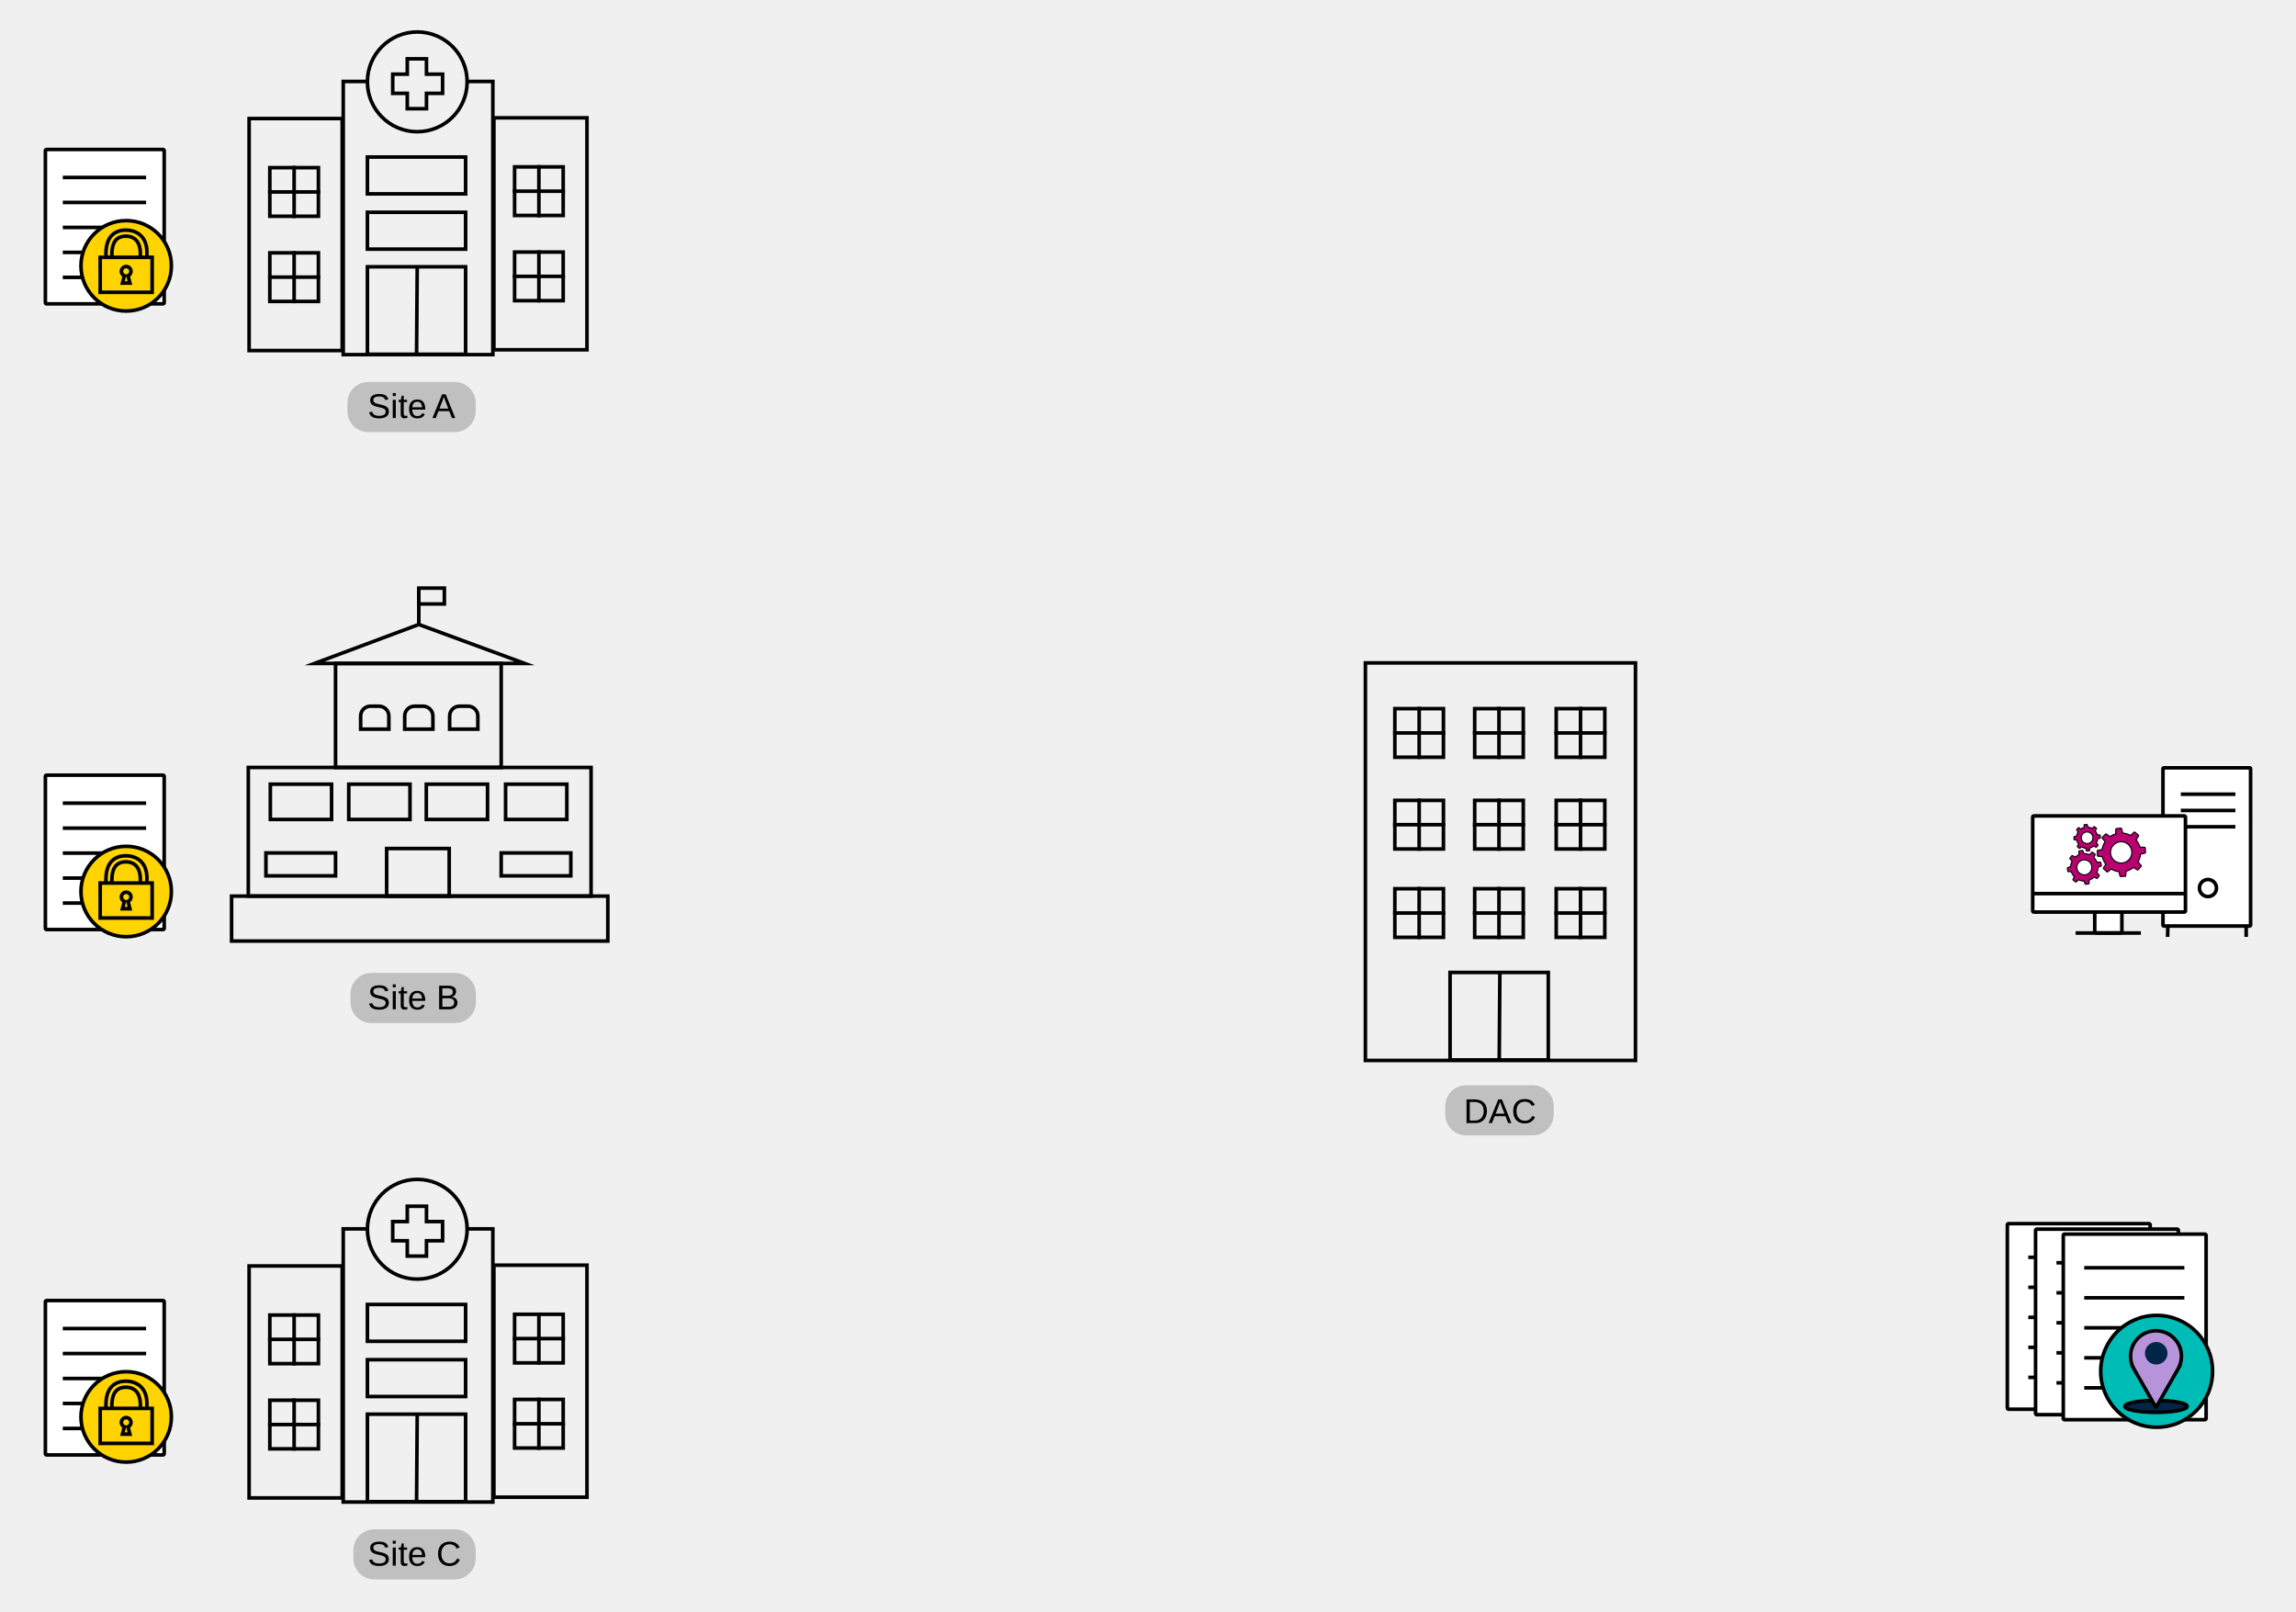
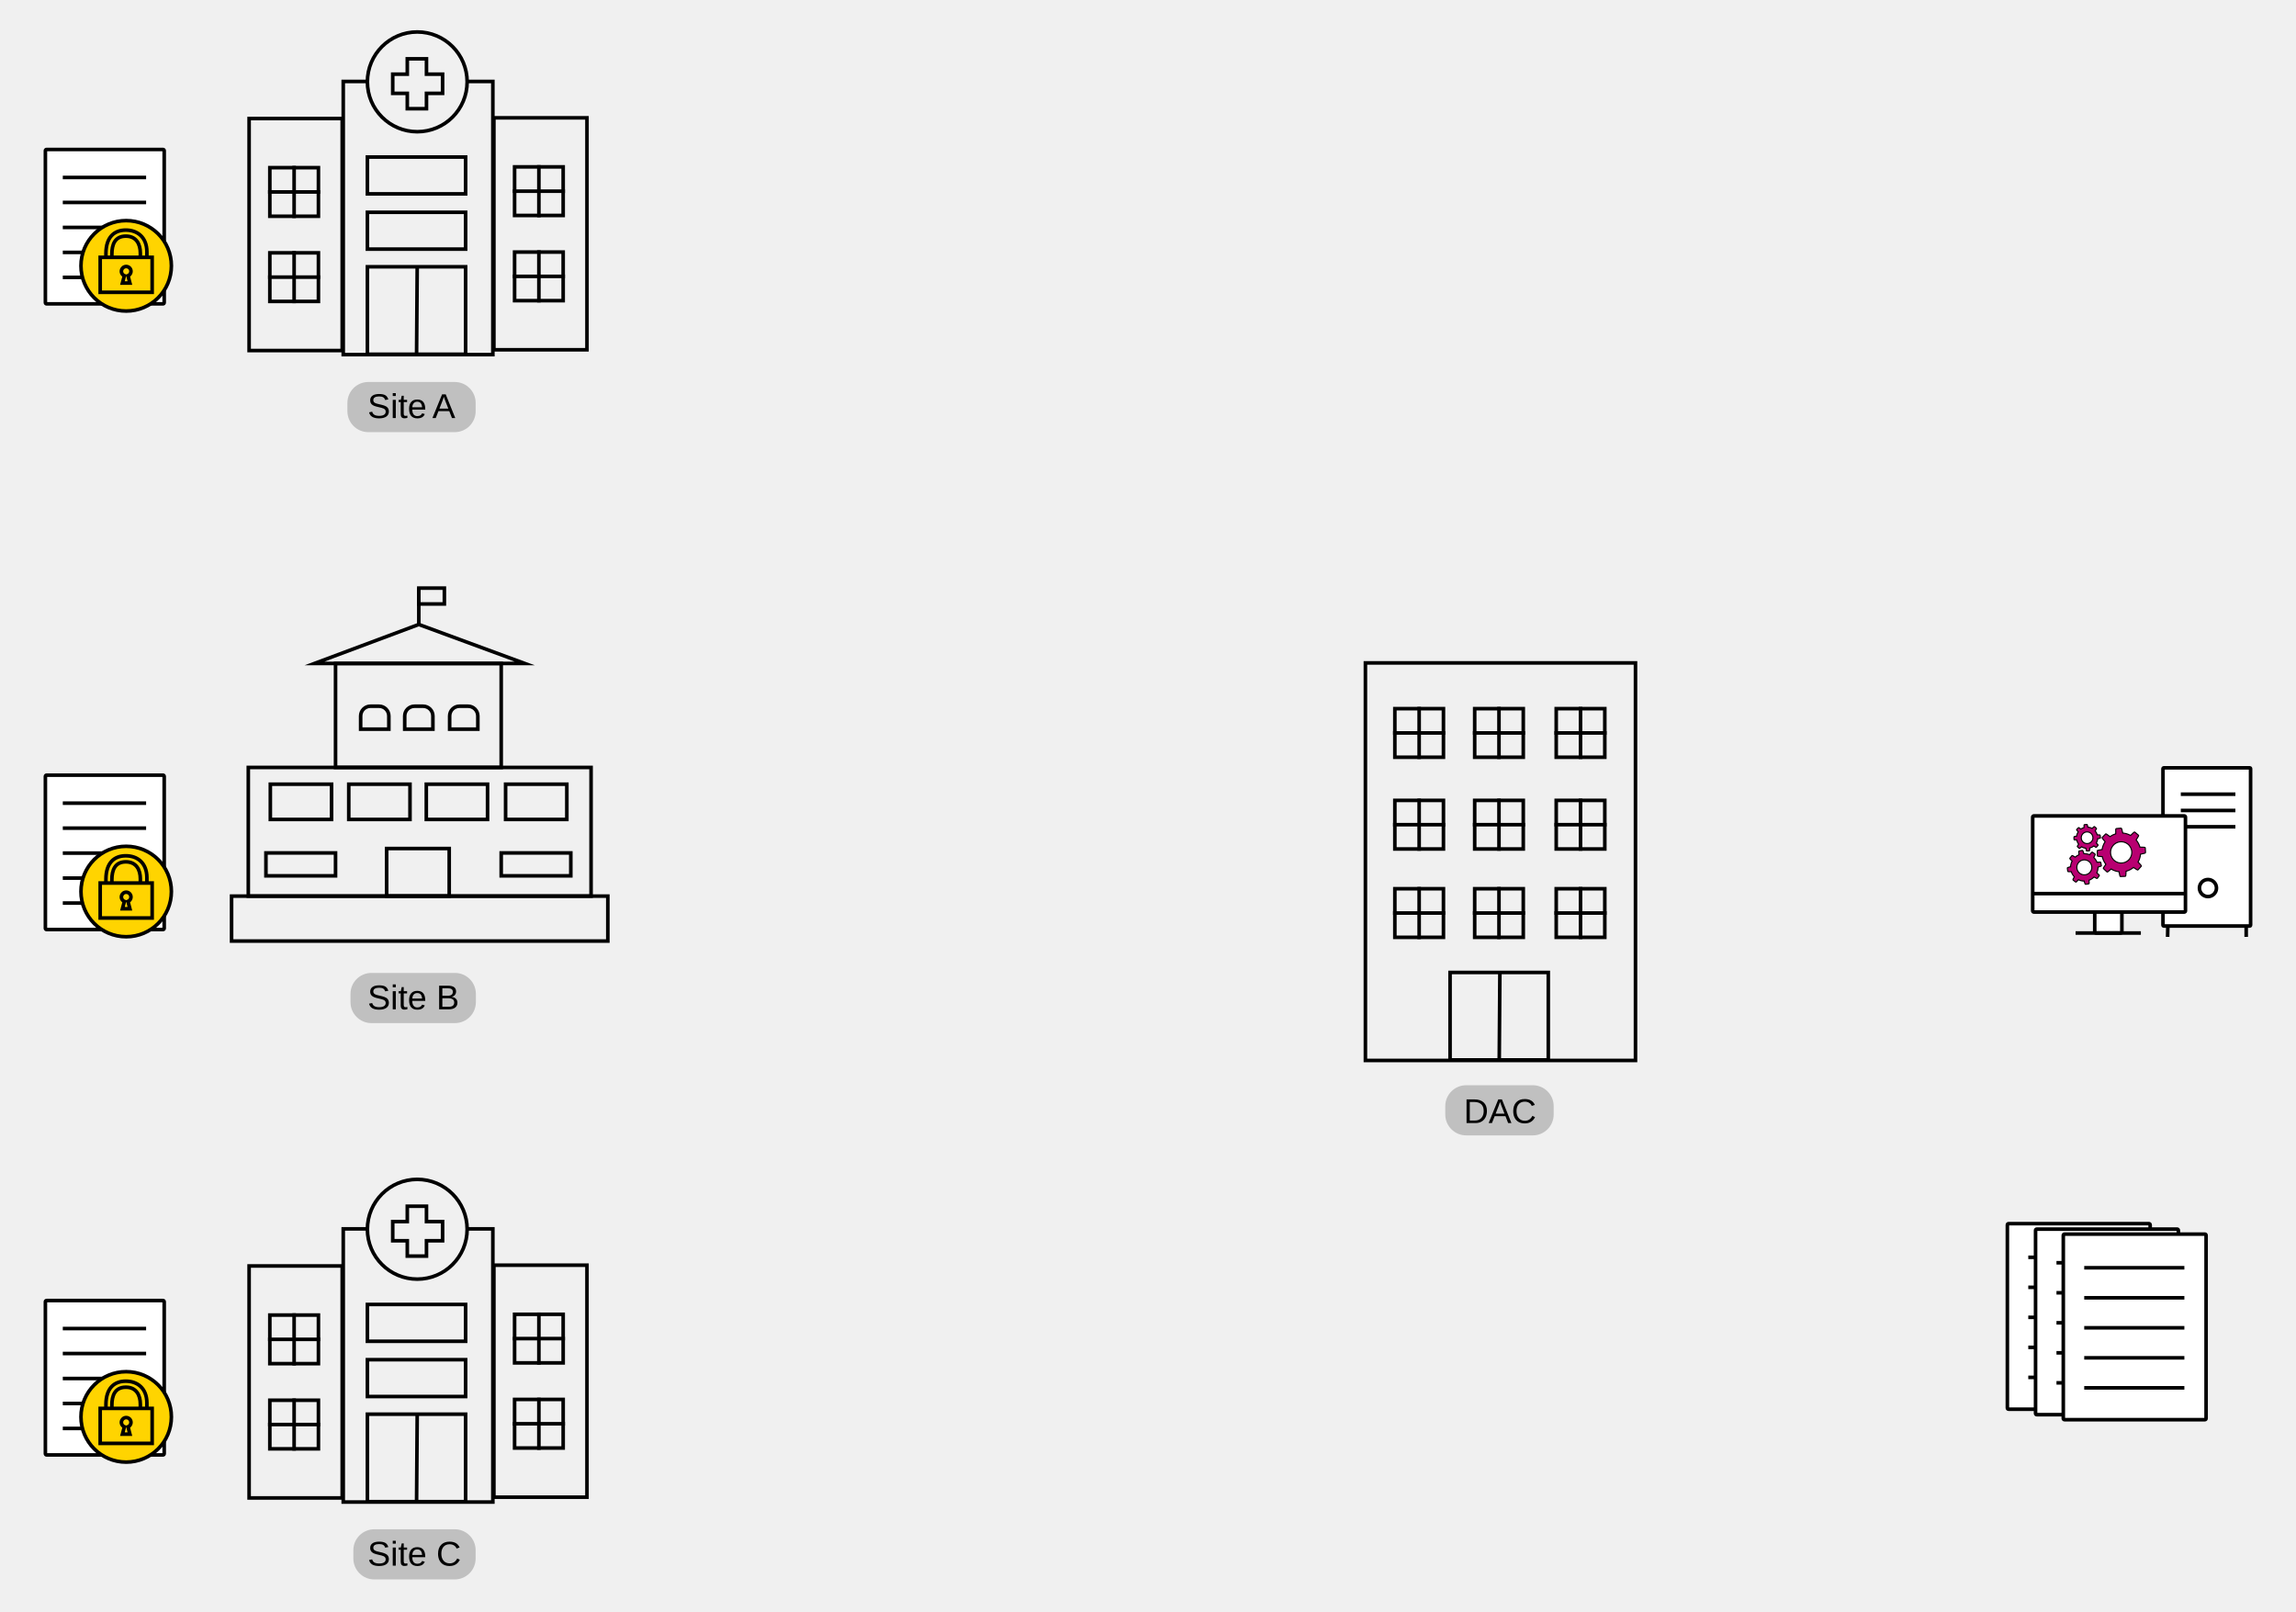
- <svg xmlns="http://www.w3.org/2000/svg" viewBox="0 0 1919.63 1347.07">
+ <svg xmlns="http://www.w3.org/2000/svg" width="1919.63" height="1347.07" viewBox="0 0 1919.63 1347.07">
  <defs>
-     <style>.cls-1{fill:#fff;}.cls-1,.cls-10,.cls-2,.cls-3,.cls-7,.cls-8,.cls-9{stroke:#000;stroke-miterlimit:10;}.cls-1,.cls-10,.cls-2,.cls-3,.cls-8,.cls-9{stroke-width:3px;}.cls-2{fill:none;}.cls-3{fill:#ffd400;}.cls-4{opacity:0.2;}.cls-5{font-size:28.75px;font-family:ArialMT, Arial;}.cls-6{letter-spacing:-0.06em;}.cls-7{fill:#b80071;stroke-linecap:round;stroke-width:0.9px;}.cls-8{fill:#00bcb7;}.cls-11,.cls-9{fill:#002546;}.cls-10{fill:#b794da;}</style>
+     <style>
+       .cls-1 {
+         fill: #fff;
+       }
+ 
+       .cls-1, .cls-2, .cls-3, .cls-7 {
+         stroke: #000;
+         stroke-miterlimit: 10;
+       }
+ 
+       .cls-1, .cls-2, .cls-3 {
+         stroke-width: 3px;
+       }
+ 
+       .cls-2 {
+         fill: none;
+       }
+ 
+       .cls-3 {
+         fill: #ffd400;
+       }
+ 
+       .cls-4 {
+         opacity: 0.2;
+       }
+ 
+       .cls-5 {
+         font-size: 28.75px;
+         font-family: ArialMT, Arial;
+       }
+ 
+       .cls-6 {
+         letter-spacing: -0.06em;
+       }
+ 
+       .cls-7 {
+         fill: #b80071;
+         stroke-linecap: round;
+         stroke-width: 0.9px;
+       }
+     </style>
  </defs>
  <g id="_01_-_multi-site_study" data-name="01 - multi-site study">
-     <g id="private_data">
-       <rect class="cls-1" x="37.95" y="124.95" width="99.33" height="129.06" rx="1" />
-       <line class="cls-2" x1="52.5" y1="148.36" x2="122.16" y2="148.36" />
-       <line class="cls-2" x1="52.5" y1="169.24" x2="122.16" y2="169.24" />
-       <line class="cls-2" x1="52.5" y1="190.12" x2="122.16" y2="190.12" />
-       <line class="cls-2" x1="52.5" y1="210.99" x2="122.16" y2="210.99" />
-       <line class="cls-2" x1="52.5" y1="231.87" x2="122.16" y2="231.87" />
-       <g id="lock">
-         <circle class="cls-3" cx="105.49" cy="222.22" r="37.8" />
-         <path class="cls-2" d="M83.77,215.12v29.24h43.44V215.12H83.77Zm24.85,21.51h-6.26L104,230.5a4,4,0,1,1,3,0Z" />
-         <path class="cls-2" d="M93.54,215.12l0-2.71c0-7.94,2.5-15,11.69-15,8.77,0,12.11,6.68,12.11,14.2l0,3.55" />
-         <path class="cls-2" d="M88.57,215.33v-3.76c.15-13.26,6.81-19.21,16.63-19.21,9.59,0,17.46,5.82,17.62,18v5" />
-       </g>
-     </g>
-     <g id="private_data-2" data-name="private_data">
-       <rect class="cls-1" x="37.95" y="648.01" width="99.33" height="129.06" rx="1" />
-       <line class="cls-2" x1="52.5" y1="671.42" x2="122.16" y2="671.42" />
-       <line class="cls-2" x1="52.5" y1="692.3" x2="122.16" y2="692.3" />
-       <line class="cls-2" x1="52.5" y1="713.17" x2="122.16" y2="713.17" />
-       <line class="cls-2" x1="52.5" y1="734.05" x2="122.16" y2="734.05" />
-       <line class="cls-2" x1="52.5" y1="754.93" x2="122.16" y2="754.93" />
-       <g id="lock-2" data-name="lock">
-         <circle class="cls-3" cx="105.49" cy="745.28" r="37.8" />
-         <path class="cls-2" d="M83.77,738.18v29.24h43.44V738.18H83.77Zm24.85,21.51h-6.26l1.64-6.13a4,4,0,1,1,3,0Z" />
-         <path class="cls-2" d="M93.54,738.18l0-2.71c0-7.94,2.5-15,11.69-15,8.77,0,12.11,6.68,12.11,14.2l0,3.55" />
-         <path class="cls-2" d="M88.57,738.39v-3.76c.15-13.26,6.81-19.21,16.63-19.21,9.59,0,17.46,5.82,17.62,18v5" />
-       </g>
-     </g>
-     <g id="private_data-3" data-name="private_data">
-       <rect class="cls-1" x="37.95" y="1087.21" width="99.33" height="129.06" rx="1" />
-       <line class="cls-2" x1="52.5" y1="1110.62" x2="122.16" y2="1110.62" />
-       <line class="cls-2" x1="52.5" y1="1131.5" x2="122.16" y2="1131.5" />
-       <line class="cls-2" x1="52.5" y1="1152.38" x2="122.16" y2="1152.38" />
-       <line class="cls-2" x1="52.5" y1="1173.25" x2="122.16" y2="1173.25" />
-       <line class="cls-2" x1="52.5" y1="1194.13" x2="122.16" y2="1194.13" />
-       <g id="lock-3" data-name="lock">
-         <circle class="cls-3" cx="105.49" cy="1184.48" r="37.8" />
-         <path class="cls-2" d="M83.77,1177.38v29.24h43.44v-29.24H83.77Zm24.85,21.51h-6.26l1.64-6.13a4,4,0,1,1,3,0Z" />
-         <path class="cls-2" d="M93.54,1177.38l0-2.71c0-7.94,2.5-15,11.69-15,8.77,0,12.11,6.68,12.11,14.2l0,3.55" />
-         <path class="cls-2" d="M88.57,1177.59v-3.76c.15-13.26,6.81-19.21,16.63-19.21,9.59,0,17.46,5.82,17.62,18v5" />
+     <g>
+       <g id="private_data">
+         <rect class="cls-1" x="37.95" y="124.95" width="99.33" height="129.06" rx="1" />
+         <g>
+           <line class="cls-2" x1="52.5" y1="148.36" x2="122.16" y2="148.36" />
+           <line class="cls-2" x1="52.5" y1="169.24" x2="122.16" y2="169.24" />
+           <line class="cls-2" x1="52.5" y1="190.12" x2="122.16" y2="190.12" />
+           <line class="cls-2" x1="52.5" y1="210.99" x2="122.16" y2="210.99" />
+           <line class="cls-2" x1="52.5" y1="231.87" x2="122.16" y2="231.87" />
+         </g>
+         <g id="lock">
+           <circle class="cls-3" cx="105.49" cy="222.22" r="37.8" />
+           <path class="cls-2" d="M83.77,215.12v29.24h43.44V215.12H83.77Zm24.85,21.51h-6.26L104,230.5a4,4,0,1,1,3,0Z" />
+           <path class="cls-2" d="M93.54,215.12l0-2.71c0-7.94,2.5-15,11.69-15,8.77,0,12.11,6.68,12.11,14.2l0,3.55" />
+           <path class="cls-2" d="M88.57,215.33v-3.76c.15-13.26,6.81-19.21,16.63-19.21,9.59,0,17.46,5.82,17.62,18v5" />
+         </g>
+       </g>
+       <g id="private_data-2" data-name="private_data">
+         <rect class="cls-1" x="37.95" y="648.01" width="99.33" height="129.06" rx="1" />
+         <g>
+           <line class="cls-2" x1="52.5" y1="671.42" x2="122.16" y2="671.42" />
+           <line class="cls-2" x1="52.5" y1="692.3" x2="122.16" y2="692.3" />
+           <line class="cls-2" x1="52.5" y1="713.17" x2="122.16" y2="713.17" />
+           <line class="cls-2" x1="52.5" y1="734.05" x2="122.16" y2="734.05" />
+           <line class="cls-2" x1="52.5" y1="754.93" x2="122.16" y2="754.93" />
+         </g>
+         <g id="lock-2" data-name="lock">
+           <circle class="cls-3" cx="105.49" cy="745.28" r="37.8" />
+           <path class="cls-2" d="M83.77,738.18v29.24h43.44V738.18H83.77Zm24.85,21.51h-6.26l1.64-6.13a4,4,0,1,1,3,0Z" />
+           <path class="cls-2" d="M93.54,738.18l0-2.71c0-7.94,2.5-15,11.69-15,8.77,0,12.11,6.68,12.11,14.2l0,3.55" />
+           <path class="cls-2" d="M88.57,738.39v-3.76c.15-13.26,6.81-19.21,16.63-19.21,9.59,0,17.46,5.82,17.62,18v5" />
+         </g>
+       </g>
+       <g id="private_data-3" data-name="private_data">
+         <rect class="cls-1" x="37.95" y="1087.21" width="99.33" height="129.06" rx="1" />
+         <g>
+           <line class="cls-2" x1="52.5" y1="1110.62" x2="122.16" y2="1110.62" />
+           <line class="cls-2" x1="52.5" y1="1131.5" x2="122.16" y2="1131.5" />
+           <line class="cls-2" x1="52.5" y1="1152.38" x2="122.16" y2="1152.38" />
+           <line class="cls-2" x1="52.5" y1="1173.25" x2="122.16" y2="1173.25" />
+           <line class="cls-2" x1="52.5" y1="1194.13" x2="122.16" y2="1194.13" />
+         </g>
+         <g id="lock-3" data-name="lock">
+           <circle class="cls-3" cx="105.49" cy="1184.48" r="37.8" />
+           <path class="cls-2" d="M83.77,1177.38v29.24h43.44v-29.24H83.77Zm24.85,21.51h-6.26l1.64-6.13a4,4,0,1,1,3,0Z" />
+           <path class="cls-2" d="M93.54,1177.38l0-2.71c0-7.94,2.5-15,11.69-15,8.77,0,12.11,6.68,12.11,14.2l0,3.55" />
+           <path class="cls-2" d="M88.57,1177.59v-3.76c.15-13.26,6.81-19.21,16.63-19.21,9.59,0,17.46,5.82,17.62,18v5" />
+         </g>
      </g>
    </g>
    <g id="hospital">
      <polyline class="cls-2" points="390.56 68.09 412.06 68.09 412.06 296.46 286.97 296.46 286.97 68.09 307.18 68.09" />
-       <path d="M489.25,100V290.9H414.42V100h74.83m3-3H411.42V293.9h80.83V97Z" />
-       <polyline class="cls-2" points="450.55 138.02 450.55 159.83 450.55 181.64" />
-       <polyline class="cls-2" points="428.74 159.83 450.55 159.83 472.36 159.83" />
-       <path d="M469.36,141v37.62H431.74V141h37.62m3-3H428.74v43.62h43.62V138Z" />
-       <polyline class="cls-2" points="450.55 209.22 450.55 231.03 450.55 252.84" />
-       <polyline class="cls-2" points="428.74 231.03 450.55 231.03 472.36 231.03" />
-       <path d="M469.36,212.22v37.62H431.74V212.22h37.62m3-3H428.74v43.62h43.62V209.22Z" />
-       <path d="M284.61,100.6V291.54H209.78V100.6h74.83m3-3H206.78V294.54h80.83V97.6Z" />
-       <polyline class="cls-2" points="245.91 138.66 245.91 160.47 245.91 182.28" />
-       <polyline class="cls-2" points="224.1 160.47 245.91 160.47 267.73 160.47" />
-       <path d="M264.73,141.66v37.62H227.1V141.66h37.63m3-3H224.1v43.62h43.63V138.66Z" />
-       <polyline class="cls-2" points="245.91 209.86 245.91 231.67 245.91 253.48" />
-       <polyline class="cls-2" points="224.1 231.67 245.91 231.67 267.73 231.67" />
-       <path d="M264.73,212.86v37.62H227.1V212.86h37.63m3-3H224.1v43.62h43.63V209.86Z" />
+       <g>
+         <path d="M489.25,100V290.9H414.42V100h74.83m3-3H411.42V293.9h80.83V97Z" />
+         <g>
+           <polyline class="cls-2" points="450.55 138.02 450.55 159.83 450.55 181.64" />
+           <polyline class="cls-2" points="428.74 159.83 450.55 159.83 472.36 159.83" />
+           <path d="M469.36,141v37.62H431.74V141h37.62m3-3H428.74v43.62h43.62V138Z" />
+         </g>
+         <g>
+           <polyline class="cls-2" points="450.55 209.22 450.55 231.03 450.55 252.84" />
+           <polyline class="cls-2" points="428.74 231.03 450.55 231.03 472.36 231.03" />
+           <path d="M469.36,212.22v37.62H431.74V212.22h37.62m3-3H428.74v43.62h43.62V209.22Z" />
+         </g>
+       </g>
+       <g>
+         <path d="M284.61,100.6V291.54H209.78V100.6h74.83m3-3H206.78V294.54h80.83V97.6Z" />
+         <g>
+           <polyline class="cls-2" points="245.91 138.66 245.91 160.47 245.91 182.28" />
+           <polyline class="cls-2" points="224.1 160.47 245.91 160.47 267.73 160.47" />
+           <path d="M264.73,141.66v37.62H227.1V141.66h37.63m3-3H224.1v43.62h43.63V138.66Z" />
+         </g>
+         <g>
+           <polyline class="cls-2" points="245.91 209.86 245.91 231.67 245.91 253.48" />
+           <polyline class="cls-2" points="224.1 231.67 245.91 231.67 267.73 231.67" />
+           <path d="M264.73,212.86v37.62H227.1V212.86h37.63m3-3H224.1v43.62h43.63V209.86Z" />
+         </g>
+       </g>
      <rect class="cls-2" x="307.18" y="131.28" width="82.11" height="30.79" />
      <rect class="cls-2" x="307.18" y="177.47" width="82.11" height="30.79" />
      <rect class="cls-2" x="307.18" y="223.01" width="82.11" height="73.13" />
      <line class="cls-2" x1="348.82" y1="223.01" x2="348.29" y2="296.14" />
      <circle class="cls-2" cx="348.87" cy="68.41" r="41.7" />
      <polygon class="cls-2" points="370.04 62 370.04 78.04 356.57 78.04 356.57 90.87 340.53 90.87 340.53 78.04 328.35 78.04 328.35 62 340.53 62 340.53 49.17 356.57 49.17 356.57 62 370.04 62" />
    </g>
-     <rect class="cls-4" x="290.45" y="319.32" width="107.24" height="41.93" rx="17.5" />
-     <text class="cls-5" transform="translate(307.27 349.45)">Site<tspan class="cls-6" x="49.54" y="0" xml:space="preserve"> A</tspan>
-     </text>
+     <g>
+       <rect class="cls-4" x="290.45" y="319.32" width="107.24" height="41.93" rx="17.5" />
+       <text class="cls-5" transform="translate(307.27 349.45)">Site<tspan class="cls-6" x="49.54" y="0" xml:space="preserve"> A</tspan>
+       </text>
+     </g>
    <g id="institution">
      <rect class="cls-2" x="207.6" y="641.56" width="286.58" height="107.56" />
      <rect class="cls-2" x="193.61" y="749.12" width="314.58" height="37.57" />
      <rect class="cls-2" x="280.54" y="554.63" width="138.5" height="86.93" />
      <rect class="cls-2" x="323.27" y="709.34" width="52.31" height="39.78" />
      <rect class="cls-2" x="222.34" y="713.02" width="58.2" height="19.15" />
      <rect class="cls-2" x="226.02" y="655.56" width="51.2" height="29.47" />
      <rect class="cls-2" x="291.59" y="655.56" width="51.2" height="29.47" />
      <rect class="cls-2" x="356.42" y="655.56" width="51.2" height="29.47" />
      <rect class="cls-2" x="422.72" y="655.56" width="51.2" height="29.47" />
      <rect class="cls-2" x="419.04" y="713.02" width="58.2" height="19.15" />
      <path class="cls-2" d="M346.56,590.36h7.19a8.19,8.19,0,0,1,8.19,8.19v11a0,0,0,0,1,0,0H338.37a0,0,0,0,1,0,0v-11A8.19,8.19,0,0,1,346.56,590.36Z" />
      <path class="cls-2" d="M384.13,590.36h7.19a8.19,8.19,0,0,1,8.19,8.19v11a0,0,0,0,1,0,0H375.94a0,0,0,0,1,0,0v-11A8.19,8.19,0,0,1,384.13,590.36Z" />
      <path class="cls-2" d="M309.73,590.36h7.19a8.19,8.19,0,0,1,8.19,8.19v11a0,0,0,0,1,0,0H301.53a0,0,0,0,1,0,0v-11A8.19,8.19,0,0,1,309.73,590.36Z" />
      <polygon class="cls-2" points="350.16 522.03 262.92 554.63 438.72 554.63 350.16 522.03" />
      <line class="cls-2" x1="350.16" y1="491.59" x2="350.16" y2="522.04" />
      <rect class="cls-2" x="350.16" y="491.64" width="21.36" height="13.26" />
    </g>
-     <rect class="cls-4" x="293.04" y="813.34" width="104.83" height="41.93" rx="17.5" />
-     <text class="cls-5" transform="translate(307.27 843.78)">Site B</text>
+     <g>
+       <rect class="cls-4" x="293.04" y="813.34" width="104.83" height="41.93" rx="17.5" />
+       <text class="cls-5" transform="translate(307.27 843.78)">Site B</text>
+     </g>
    <g id="hospital-2" data-name="hospital">
      <polyline class="cls-2" points="390.56 1027.29 412.06 1027.29 412.06 1255.66 286.97 1255.66 286.97 1027.29 307.18 1027.29" />
-       <path d="M489.25,1059.16v190.93H414.42V1059.16h74.83m3-3H411.42v196.93h80.83V1056.16Z" />
-       <polyline class="cls-2" points="450.55 1097.21 450.55 1119.02 450.55 1140.83" />
-       <polyline class="cls-2" points="428.74 1119.02 450.55 1119.02 472.36 1119.02" />
-       <path d="M469.36,1100.21v37.62H431.74v-37.62h37.62m3-3H428.74v43.62h43.62v-43.62Z" />
-       <polyline class="cls-2" points="450.55 1168.42 450.55 1190.23 450.55 1212.04" />
-       <polyline class="cls-2" points="428.74 1190.23 450.55 1190.23 472.36 1190.23" />
-       <path d="M469.36,1171.42V1209H431.74v-37.62h37.62m3-3H428.74V1212h43.62v-43.62Z" />
-       <path d="M284.61,1059.8v190.93H209.78V1059.8h74.83m3-3H206.78v196.93h80.83V1056.8Z" />
-       <polyline class="cls-2" points="245.91 1097.85 245.91 1119.66 245.91 1141.47" />
-       <polyline class="cls-2" points="224.1 1119.66 245.91 1119.66 267.73 1119.66" />
-       <path d="M264.73,1100.85v37.62H227.1v-37.62h37.63m3-3H224.1v43.62h43.63v-43.62Z" />
-       <polyline class="cls-2" points="245.91 1169.06 245.91 1190.87 245.91 1212.68" />
-       <polyline class="cls-2" points="224.1 1190.87 245.91 1190.87 267.73 1190.87" />
-       <path d="M264.73,1172.06v37.62H227.1v-37.62h37.63m3-3H224.1v43.62h43.63v-43.62Z" />
+       <g>
+         <path d="M489.25,1059.16v190.93H414.42V1059.16h74.83m3-3H411.42v196.93h80.83V1056.16Z" />
+         <g>
+           <polyline class="cls-2" points="450.55 1097.21 450.55 1119.02 450.55 1140.83" />
+           <polyline class="cls-2" points="428.74 1119.02 450.55 1119.02 472.36 1119.02" />
+           <path d="M469.36,1100.21v37.62H431.74v-37.62h37.62m3-3H428.74v43.62h43.62v-43.62Z" />
+         </g>
+         <g>
+           <polyline class="cls-2" points="450.55 1168.42 450.55 1190.23 450.55 1212.04" />
+           <polyline class="cls-2" points="428.74 1190.23 450.55 1190.23 472.36 1190.23" />
+           <path d="M469.36,1171.42V1209H431.74v-37.62h37.62m3-3H428.74V1212h43.62v-43.62Z" />
+         </g>
+       </g>
+       <g>
+         <path d="M284.61,1059.8v190.93H209.78V1059.8h74.83m3-3H206.78v196.93h80.83V1056.8Z" />
+         <g>
+           <polyline class="cls-2" points="245.91 1097.85 245.91 1119.66 245.91 1141.47" />
+           <polyline class="cls-2" points="224.1 1119.66 245.91 1119.66 267.73 1119.66" />
+           <path d="M264.73,1100.85v37.62H227.1v-37.62h37.63m3-3H224.1v43.62h43.63v-43.62Z" />
+         </g>
+         <g>
+           <polyline class="cls-2" points="245.91 1169.06 245.91 1190.87 245.91 1212.68" />
+           <polyline class="cls-2" points="224.1 1190.87 245.91 1190.87 267.73 1190.87" />
+           <path d="M264.73,1172.06v37.62H227.1v-37.62h37.63m3-3H224.1v43.62h43.63v-43.62Z" />
+         </g>
+       </g>
      <rect class="cls-2" x="307.18" y="1090.48" width="82.11" height="30.79" />
      <rect class="cls-2" x="307.18" y="1136.66" width="82.11" height="30.79" />
      <rect class="cls-2" x="307.18" y="1182.21" width="82.11" height="73.13" />
      <line class="cls-2" x1="348.82" y1="1182.21" x2="348.29" y2="1255.34" />
      <circle class="cls-2" cx="348.87" cy="1027.61" r="41.7" />
      <polygon class="cls-2" points="370.04 1021.2 370.04 1037.23 356.57 1037.23 356.57 1050.06 340.53 1050.06 340.53 1037.23 328.35 1037.23 328.35 1021.2 340.53 1021.2 340.53 1008.37 356.57 1008.37 356.57 1021.2 370.04 1021.2" />
    </g>
-     <rect class="cls-4" x="295.43" y="1278.42" width="102.24" height="41.93" rx="17.5" />
-     <text class="cls-5" transform="translate(307.27 1308.85)">Site C</text>
+     <g>
+       <rect class="cls-4" x="295.43" y="1278.42" width="102.24" height="41.93" rx="17.5" />
+       <text class="cls-5" transform="translate(307.27 1308.85)">Site C</text>
+     </g>
    <g id="DAC">
      <rect class="cls-2" x="1141.58" y="554.17" width="225.81" height="332.33" />
-       <polyline class="cls-2" points="1186.52 590.91 1186.52 612.72 1186.52 634.53" />
-       <polyline class="cls-2" points="1164.7 612.72 1186.52 612.72 1208.33 612.72" />
-       <path d="M1205.33,593.91v37.62H1167.7V593.91h37.63m3-3H1164.7v43.62h43.63V590.91Z" />
-       <polyline class="cls-2" points="1321.43 590.91 1321.43 612.72 1321.43 634.53" />
-       <polyline class="cls-2" points="1299.62 612.72 1321.43 612.72 1343.24 612.72" />
-       <path d="M1340.24,593.91v37.62h-37.62V593.91h37.62m3-3h-43.62v43.62h43.62V590.91Z" />
-       <polyline class="cls-2" points="1253.26 590.91 1253.26 612.72 1253.26 634.53" />
-       <polyline class="cls-2" points="1231.45 612.72 1253.26 612.72 1275.08 612.72" />
-       <path d="M1272.07,593.91v37.62h-37.62V593.91h37.62m3-3h-43.62v43.62h43.62V590.91Z" />
-       <polyline class="cls-2" points="1186.52 667.6 1186.52 689.41 1186.52 711.22" />
-       <polyline class="cls-2" points="1164.7 689.41 1186.52 689.41 1208.33 689.41" />
-       <path d="M1205.33,670.6v37.62H1167.7V670.6h37.63m3-3H1164.7v43.62h43.63V667.6Z" />
-       <polyline class="cls-2" points="1321.43 667.6 1321.43 689.41 1321.43 711.22" />
-       <polyline class="cls-2" points="1299.62 689.41 1321.43 689.41 1343.24 689.41" />
-       <path d="M1340.24,670.6v37.62h-37.62V670.6h37.62m3-3h-43.62v43.62h43.62V667.6Z" />
-       <polyline class="cls-2" points="1253.26 667.6 1253.26 689.41 1253.26 711.22" />
-       <polyline class="cls-2" points="1231.45 689.41 1253.26 689.41 1275.08 689.41" />
-       <path d="M1272.07,670.6v37.62h-37.62V670.6h37.62m3-3h-43.62v43.62h43.62V667.6Z" />
-       <polyline class="cls-2" points="1186.52 741.45 1186.52 763.26 1186.52 785.08" />
-       <polyline class="cls-2" points="1164.7 763.26 1186.52 763.26 1208.33 763.26" />
-       <path d="M1205.33,744.45v37.63H1167.7V744.45h37.63m3-3H1164.7v43.63h43.63V741.45Z" />
-       <polyline class="cls-2" points="1321.43 741.45 1321.43 763.26 1321.43 785.08" />
-       <polyline class="cls-2" points="1299.62 763.26 1321.43 763.26 1343.24 763.26" />
-       <path d="M1340.24,744.45v37.63h-37.62V744.45h37.62m3-3h-43.62v43.63h43.62V741.45Z" />
-       <polyline class="cls-2" points="1253.26 741.45 1253.26 763.26 1253.26 785.08" />
-       <polyline class="cls-2" points="1231.45 763.26 1253.26 763.26 1275.08 763.26" />
-       <path d="M1272.07,744.45v37.63h-37.62V744.45h37.62m3-3h-43.62v43.63h43.62V741.45Z" />
+       <g>
+         <polyline class="cls-2" points="1186.52 590.91 1186.52 612.72 1186.52 634.53" />
+         <polyline class="cls-2" points="1164.7 612.72 1186.52 612.72 1208.33 612.72" />
+         <path d="M1205.33,593.91v37.62H1167.7V593.91h37.63m3-3H1164.7v43.62h43.63V590.91Z" />
+       </g>
+       <g>
+         <polyline class="cls-2" points="1321.43 590.91 1321.43 612.72 1321.43 634.53" />
+         <polyline class="cls-2" points="1299.62 612.72 1321.43 612.72 1343.24 612.72" />
+         <path d="M1340.24,593.91v37.62h-37.62V593.91h37.62m3-3h-43.62v43.62h43.62V590.91Z" />
+       </g>
+       <g>
+         <polyline class="cls-2" points="1253.26 590.91 1253.26 612.72 1253.26 634.53" />
+         <polyline class="cls-2" points="1231.45 612.72 1253.26 612.72 1275.08 612.72" />
+         <path d="M1272.07,593.91v37.62h-37.62V593.91h37.62m3-3h-43.62v43.62h43.62V590.91Z" />
+       </g>
+       <g>
+         <polyline class="cls-2" points="1186.52 667.6 1186.52 689.41 1186.52 711.22" />
+         <polyline class="cls-2" points="1164.7 689.41 1186.52 689.41 1208.33 689.41" />
+         <path d="M1205.33,670.6v37.62H1167.7V670.6h37.63m3-3H1164.7v43.62h43.63V667.6Z" />
+       </g>
+       <g>
+         <polyline class="cls-2" points="1321.43 667.6 1321.43 689.41 1321.43 711.22" />
+         <polyline class="cls-2" points="1299.62 689.41 1321.43 689.41 1343.24 689.41" />
+         <path d="M1340.24,670.6v37.62h-37.62V670.6h37.62m3-3h-43.62v43.62h43.62V667.6Z" />
+       </g>
+       <g>
+         <polyline class="cls-2" points="1253.26 667.6 1253.26 689.41 1253.26 711.22" />
+         <polyline class="cls-2" points="1231.45 689.41 1253.26 689.41 1275.08 689.41" />
+         <path d="M1272.07,670.6v37.62h-37.62V670.6h37.62m3-3h-43.62v43.62h43.62V667.6Z" />
+       </g>
+       <g>
+         <polyline class="cls-2" points="1186.52 741.45 1186.52 763.26 1186.52 785.08" />
+         <polyline class="cls-2" points="1164.7 763.26 1186.52 763.26 1208.33 763.26" />
+         <path d="M1205.33,744.45v37.63H1167.7V744.45h37.63m3-3H1164.7v43.63h43.63V741.45Z" />
+       </g>
+       <g>
+         <polyline class="cls-2" points="1321.43 741.45 1321.43 763.26 1321.43 785.08" />
+         <polyline class="cls-2" points="1299.62 763.26 1321.43 763.26 1343.24 763.26" />
+         <path d="M1340.24,744.45v37.63h-37.62V744.45h37.62m3-3h-43.62v43.63h43.62V741.45Z" />
+       </g>
+       <g>
+         <polyline class="cls-2" points="1253.26 741.45 1253.26 763.26 1253.26 785.08" />
+         <polyline class="cls-2" points="1231.45 763.26 1253.26 763.26 1275.08 763.26" />
+         <path d="M1272.07,744.45v37.63h-37.62V744.45h37.62m3-3h-43.62v43.63h43.62V741.45Z" />
+       </g>
      <rect class="cls-2" x="1212.37" y="812.94" width="82.11" height="73.13" />
      <line class="cls-2" x1="1254.01" y1="812.94" x2="1253.48" y2="886.07" />
    </g>
-     <rect class="cls-4" x="1208.36" y="907.22" width="90.64" height="41.93" rx="17.5" />
-     <text class="cls-5" transform="translate(1223.79 938.85)">DAC</text>
-     <g id="desktop_computer">
-       <g id="cpu">
-         <path class="cls-1" d="M1881.67,773.47a.65.65,0,0,1-.66.66h-71.94a.66.66,0,0,1-.66-.66V642.53a.67.67,0,0,1,.66-.66H1881a.66.66,0,0,1,.66.66Z" />
-         <line class="cls-1" x1="1812.3" y1="783.21" x2="1812.47" y2="774.13" />
-         <line class="cls-1" x1="1877.98" y1="774.13" x2="1877.98" y2="783.21" />
-         <line class="cls-1" x1="1823.32" y1="663.92" x2="1868.96" y2="663.92" />
-         <line class="cls-1" x1="1823.32" y1="677.53" x2="1868.96" y2="677.53" />
-         <line class="cls-1" x1="1823.32" y1="691.15" x2="1868.96" y2="691.15" />
-         <circle class="cls-1" cx="1846.02" cy="742.37" r="7.13" />
-       </g>
-       <g id="monitor">
-         <rect class="cls-1" x="1699.49" y="682.07" width="127.72" height="80.39" rx="1.02" />
-         <rect class="cls-1" x="1751.36" y="762.46" width="22.69" height="17.51" rx="1.02" />
-         <line class="cls-1" x1="1735.35" y1="779.97" x2="1789.93" y2="779.97" />
-         <line class="cls-1" x1="1699.49" y1="747.02" x2="1827.21" y2="747.02" />
-       </g>
-     </g>
-     <g id="three_gears">
-       <g id="gear">
-         <g id="_Radial_Repeat_" data-name="&lt;Radial Repeat&gt;">
-           <path class="cls-7" d="M1756.92,723.67c0,.22-.2.43-.53.49l-2.12.72-.17.06a11.35,11.35,0,0,1-1,4.73l.13.12,1.7,1.53c.27.19.39.49.26.67l-1.63,2.25c-.13.18-.45.16-.72,0l-1.94-1-.16-.08a11.51,11.51,0,0,1-4.12,2.67V736l.09,2.21c0,.33-.09.62-.3.65l-2.75.41c-.21,0-.43-.22-.48-.54l-.62-2,0-.17a11.58,11.58,0,0,1-4.84-1.13l-.12.13-1.48,1.57c-.21.26-.51.37-.68.24l-2.21-1.69c-.17-.13-.15-.45,0-.72l1-1.82.08-.16a11.26,11.26,0,0,1-2.56-4.27h-.17l-2.16,0c-.33,0-.62-.11-.64-.32l-.34-2.76c0-.22.22-.42.55-.46l2-.58.17,0a11.54,11.54,0,0,1,1.29-4.78l-.12-.12-1.57-1.56c-.26-.21-.36-.51-.23-.68l1.75-2.17c.13-.17.45-.13.71.07l1.89,1.08.15.09a11.45,11.45,0,0,1,3.18-2v-.17l-.21-2.27c-.06-.33.06-.62.27-.67l2.73-.54c.21,0,.43.19.49.52l.77,2.09.07.17a11.52,11.52,0,0,1,4.73.9l.11-.13,1.52-1.78c.19-.28.48-.4.66-.28l2.29,1.58c.18.12.17.44,0,.72l-1,2-.07.16a11.3,11.3,0,0,1,2.67,4h.18l2.33-.16c.33-.06.62.07.66.28ZM1741.11,719a6.27,6.27,0,1,0,7.62,4.53A6.27,6.27,0,0,0,1741.11,719Z" />
-         </g>
-       </g>
-       <g id="gear-2" data-name="gear">
-         <g id="_Radial_Repeat_2" data-name="&lt;Radial Repeat&gt;">
-           <path class="cls-7" d="M1756.13,700.4c0,.17-.19.32-.45.34l-1.71.39-.13,0a8.86,8.86,0,0,1-1.14,3.58l.1.11,1.19,1.32c.2.17.26.41.15.54l-1.44,1.61c-.12.13-.36.09-.56-.08l-1.43-.93-.11-.07a8.82,8.82,0,0,1-3.41,1.73v.14l-.11,1.71c0,.26-.12.48-.28.49l-2.17.09c-.17,0-.31-.2-.32-.46l-.33-1.61,0-.13a9,9,0,0,1-3.66-1.26l-.1.09-1.28,1.09c-.18.19-.42.25-.54.14l-1.58-1.49c-.12-.11-.08-.36.1-.55l.91-1.33.08-.12a8.85,8.85,0,0,1-1.64-3.52h-.14l-1.67-.14c-.26,0-.47-.13-.47-.3l0-2.17c0-.17.2-.3.46-.31L1736,699l.14,0a8.79,8.79,0,0,1,1.38-3.59l-.08-.1-1.1-1.34c-.18-.18-.24-.43-.12-.55l1.53-1.53c.12-.12.36-.07.55.11l1.37,1,.11.08a9.07,9.07,0,0,1,2.63-1.29v-.13l0-1.78c0-.26.09-.48.26-.49l2.16-.2c.17,0,.32.18.34.44l.43,1.68,0,.14a8.87,8.87,0,0,1,3.59,1.07l.1-.09,1.32-1.26c.16-.19.4-.27.53-.16l1.65,1.41c.13.11.09.36-.07.55l-.93,1.51-.07.12a8.91,8.91,0,0,1,1.76,3.3h.13l1.82.07c.26,0,.48.1.49.27Zm-11.88-4.89a4.88,4.88,0,1,0,5.54,4.12A4.88,4.88,0,0,0,1744.25,695.51Z" />
-         </g>
-       </g>
-       <g id="gear-3" data-name="gear">
-         <g id="_Radial_Repeat_3" data-name="&lt;Radial Repeat&gt;">
-           <path class="cls-7" d="M1793.82,712.7c0,.31-.34.58-.81.61l-3.11.71-.25.05a16.08,16.08,0,0,1-2.06,6.54l.17.19,2.18,2.41c.35.31.47.75.27,1l-2.64,2.94c-.2.23-.65.16-1-.16l-2.61-1.68-.21-.14a16,16,0,0,1-6.2,3.16l0,.25-.19,3.13c0,.47-.21.87-.52.88l-3.94.16c-.31,0-.57-.36-.59-.83l-.59-2.93,0-.24a16.33,16.33,0,0,1-6.67-2.3l-.19.16-2.32,2c-.33.35-.77.45-1,.24l-2.88-2.7c-.22-.21-.14-.66.19-1l1.66-2.43.14-.21a16,16,0,0,1-3-6.41l-.25,0-3-.27c-.47,0-.86-.23-.86-.54l-.07-4c0-.3.37-.55.85-.56l2.93-.52.25,0a16.16,16.16,0,0,1,2.52-6.55l-.16-.19-2-2.44c-.33-.33-.43-.77-.22-1l2.78-2.81c.22-.22.66-.12,1,.21l2.5,1.8.2.15a16.13,16.13,0,0,1,4.8-2.35v-.24l0-3.23c0-.48.17-.88.47-.91l3.93-.36c.31,0,.59.33.63.8l.78,3.07.06.24a16.22,16.22,0,0,1,6.55,2l.18-.17,2.4-2.29c.31-.36.75-.49,1-.29l3,2.56c.23.2.17.65-.14,1l-1.68,2.75-.13.21a16.19,16.19,0,0,1,3.19,6h.25l3.32.12c.47,0,.87.19.89.5Zm-21.64-8.93a8.9,8.9,0,1,0,10.09,7.52A8.91,8.91,0,0,0,1772.18,703.77Z" />
+     <g>
+       <rect class="cls-4" x="1208.36" y="907.22" width="90.64" height="41.93" rx="17.5" />
+       <text class="cls-5" transform="translate(1223.79 938.85)">DAC</text>
+     </g>
+     <g>
+       <g id="desktop_computer">
+         <g id="cpu">
+           <path class="cls-1" d="M1881.67,773.47a.65.65,0,0,1-.66.66h-71.94a.66.66,0,0,1-.66-.66V642.53a.67.67,0,0,1,.66-.66H1881a.66.66,0,0,1,.66.66Z" />
+           <line class="cls-1" x1="1812.3" y1="783.21" x2="1812.47" y2="774.13" />
+           <line class="cls-1" x1="1877.98" y1="774.13" x2="1877.98" y2="783.21" />
+           <line class="cls-1" x1="1823.32" y1="663.92" x2="1868.96" y2="663.92" />
+           <line class="cls-1" x1="1823.32" y1="677.53" x2="1868.96" y2="677.53" />
+           <line class="cls-1" x1="1823.32" y1="691.15" x2="1868.96" y2="691.15" />
+           <circle class="cls-1" cx="1846.02" cy="742.37" r="7.13" />
+         </g>
+         <g id="monitor">
+           <rect class="cls-1" x="1699.49" y="682.07" width="127.72" height="80.39" rx="1.02" />
+           <rect class="cls-1" x="1751.36" y="762.46" width="22.69" height="17.51" rx="1.02" />
+           <line class="cls-1" x1="1735.35" y1="779.97" x2="1789.93" y2="779.97" />
+           <line class="cls-1" x1="1699.49" y1="747.02" x2="1827.21" y2="747.02" />
+         </g>
+       </g>
+       <g id="three_gears">
+         <g>
+           <g id="gear">
+             <g id="_Radial_Repeat_" data-name="&lt;Radial Repeat&gt;">
+               <path class="cls-7" d="M1756.92,723.67c0,.22-.2.43-.53.49l-2.12.72-.17.06a11.35,11.35,0,0,1-1,4.73l.13.12,1.7,1.53c.27.19.39.49.26.67l-1.63,2.25c-.13.18-.45.16-.72,0l-1.94-1-.16-.08a11.51,11.51,0,0,1-4.12,2.67V736l.09,2.21c0,.33-.09.62-.3.65l-2.75.41c-.21,0-.43-.22-.48-.54l-.62-2,0-.17a11.58,11.58,0,0,1-4.84-1.13l-.12.13-1.48,1.57c-.21.26-.51.37-.68.24l-2.21-1.69c-.17-.13-.15-.45,0-.72l1-1.82.08-.16a11.26,11.26,0,0,1-2.56-4.27h-.17l-2.16,0c-.33,0-.62-.11-.64-.32l-.34-2.76c0-.22.22-.42.55-.46l2-.58.17,0a11.54,11.54,0,0,1,1.29-4.78l-.12-.12-1.57-1.56c-.26-.21-.36-.51-.23-.68l1.75-2.17c.13-.17.45-.13.71.07l1.89,1.08.15.09a11.45,11.45,0,0,1,3.18-2v-.17l-.21-2.27c-.06-.33.06-.62.27-.67l2.73-.54c.21,0,.43.19.49.52l.77,2.09.07.17a11.52,11.52,0,0,1,4.73.9l.11-.13,1.52-1.78c.19-.28.48-.4.66-.28l2.29,1.58c.18.12.17.44,0,.72l-1,2-.07.16a11.3,11.3,0,0,1,2.67,4h.18l2.33-.16c.33-.06.62.07.66.28ZM1741.11,719a6.27,6.27,0,1,0,7.62,4.53A6.27,6.27,0,0,0,1741.11,719Z" />
+             </g>
+           </g>
+           <g id="gear-2" data-name="gear">
+             <g id="_Radial_Repeat_2" data-name="&lt;Radial Repeat&gt;">
+               <path class="cls-7" d="M1756.13,700.4c0,.17-.19.32-.45.34l-1.71.39-.13,0a8.86,8.86,0,0,1-1.14,3.58l.1.11,1.19,1.32c.2.17.26.41.15.54l-1.44,1.61c-.12.13-.36.09-.56-.08l-1.43-.93-.11-.07a8.82,8.82,0,0,1-3.41,1.73v.14l-.11,1.71c0,.26-.12.48-.28.49l-2.17.09c-.17,0-.31-.2-.32-.46l-.33-1.61,0-.13a9,9,0,0,1-3.66-1.26l-.1.09-1.28,1.09c-.18.19-.42.25-.54.14l-1.58-1.49c-.12-.11-.08-.36.1-.55l.91-1.33.08-.12a8.85,8.85,0,0,1-1.64-3.52h-.14l-1.67-.14c-.26,0-.47-.13-.47-.3l0-2.17c0-.17.2-.3.46-.31L1736,699l.14,0a8.79,8.79,0,0,1,1.38-3.59l-.08-.1-1.1-1.34c-.18-.18-.24-.43-.12-.55l1.53-1.53c.12-.12.36-.07.55.11l1.37,1,.11.08a9.07,9.07,0,0,1,2.63-1.29v-.13l0-1.78c0-.26.09-.48.26-.49l2.16-.2c.17,0,.32.18.34.44l.43,1.68,0,.14a8.87,8.87,0,0,1,3.59,1.07l.1-.09,1.32-1.26c.16-.19.4-.27.53-.16l1.65,1.41c.13.11.09.36-.07.55l-.93,1.51-.07.12a8.91,8.91,0,0,1,1.76,3.3h.13l1.82.07c.26,0,.48.1.49.27Zm-11.88-4.89a4.88,4.88,0,1,0,5.54,4.12A4.88,4.88,0,0,0,1744.25,695.51Z" />
+             </g>
+           </g>
+           <g id="gear-3" data-name="gear">
+             <g id="_Radial_Repeat_3" data-name="&lt;Radial Repeat&gt;">
+               <path class="cls-7" d="M1793.82,712.7c0,.31-.34.58-.81.61l-3.11.71-.25.05a16.08,16.08,0,0,1-2.06,6.54l.17.19,2.18,2.41c.35.31.47.75.27,1l-2.64,2.94c-.2.23-.65.16-1-.16l-2.61-1.68-.21-.14a16,16,0,0,1-6.2,3.16l0,.25-.19,3.13c0,.47-.21.87-.52.88l-3.94.16c-.31,0-.57-.36-.59-.83l-.59-2.93,0-.24a16.33,16.33,0,0,1-6.67-2.3l-.19.16-2.32,2c-.33.35-.77.45-1,.24l-2.88-2.7c-.22-.21-.14-.66.19-1l1.66-2.43.14-.21a16,16,0,0,1-3-6.41l-.25,0-3-.27c-.47,0-.86-.23-.86-.54l-.07-4c0-.3.37-.55.85-.56l2.93-.52.25,0a16.16,16.16,0,0,1,2.52-6.55l-.16-.19-2-2.44c-.33-.33-.43-.77-.22-1l2.78-2.81c.22-.22.66-.12,1,.21l2.5,1.8.2.15a16.13,16.13,0,0,1,4.8-2.35v-.24l0-3.23c0-.48.17-.88.47-.91l3.93-.36c.31,0,.59.33.63.8l.78,3.07.06.24a16.22,16.22,0,0,1,6.55,2l.18-.17,2.4-2.29c.31-.36.75-.49,1-.29l3,2.56c.23.2.17.65-.14,1l-1.68,2.75-.13.21a16.19,16.19,0,0,1,3.19,6h.25l3.32.12c.47,0,.87.19.89.5Zm-21.64-8.93a8.9,8.9,0,1,0,10.09,7.52A8.91,8.91,0,0,0,1772.18,703.77Z" />
+             </g>
+           </g>
        </g>
      </g>
    </g>
    <g id="data_stack" data-name="data stack">
      <g id="data">
        <rect class="cls-1" x="1678.31" y="1022.93" width="119.39" height="155.13" rx="1" />
-         <line class="cls-2" x1="1695.8" y1="1051.07" x2="1779.53" y2="1051.07" />
-         <line class="cls-2" x1="1695.8" y1="1076.16" x2="1779.53" y2="1076.16" />
-         <line class="cls-2" x1="1695.8" y1="1101.26" x2="1779.53" y2="1101.26" />
-         <line class="cls-2" x1="1695.8" y1="1126.35" x2="1779.53" y2="1126.35" />
-         <line class="cls-2" x1="1695.8" y1="1151.45" x2="1779.53" y2="1151.45" />
+         <g>
+           <line class="cls-2" x1="1695.8" y1="1051.07" x2="1779.53" y2="1051.07" />
+           <line class="cls-2" x1="1695.8" y1="1076.16" x2="1779.53" y2="1076.16" />
+           <line class="cls-2" x1="1695.8" y1="1101.26" x2="1779.53" y2="1101.26" />
+           <line class="cls-2" x1="1695.8" y1="1126.35" x2="1779.53" y2="1126.35" />
+           <line class="cls-2" x1="1695.8" y1="1151.45" x2="1779.53" y2="1151.45" />
+         </g>
      </g>
      <g id="data-2" data-name="data">
        <rect class="cls-1" x="1701.88" y="1027.5" width="119.39" height="155.13" rx="1" />
-         <line class="cls-2" x1="1719.37" y1="1055.63" x2="1803.1" y2="1055.63" />
-         <line class="cls-2" x1="1719.37" y1="1080.73" x2="1803.1" y2="1080.73" />
-         <line class="cls-2" x1="1719.37" y1="1105.82" x2="1803.1" y2="1105.82" />
-         <line class="cls-2" x1="1719.37" y1="1130.92" x2="1803.1" y2="1130.92" />
-         <line class="cls-2" x1="1719.37" y1="1156.01" x2="1803.1" y2="1156.01" />
+         <g>
+           <line class="cls-2" x1="1719.37" y1="1055.63" x2="1803.1" y2="1055.63" />
+           <line class="cls-2" x1="1719.37" y1="1080.73" x2="1803.1" y2="1080.73" />
+           <line class="cls-2" x1="1719.37" y1="1105.82" x2="1803.1" y2="1105.82" />
+           <line class="cls-2" x1="1719.37" y1="1130.92" x2="1803.1" y2="1130.92" />
+           <line class="cls-2" x1="1719.37" y1="1156.01" x2="1803.1" y2="1156.01" />
+         </g>
      </g>
      <g id="data-3" data-name="data">
        <rect class="cls-1" x="1725.07" y="1031.68" width="119.39" height="155.13" rx="1" />
-         <line class="cls-2" x1="1742.57" y1="1059.81" x2="1826.3" y2="1059.81" />
-         <line class="cls-2" x1="1742.57" y1="1084.91" x2="1826.3" y2="1084.91" />
-         <line class="cls-2" x1="1742.57" y1="1110" x2="1826.3" y2="1110" />
-         <line class="cls-2" x1="1742.57" y1="1135.1" x2="1826.3" y2="1135.1" />
-         <line class="cls-2" x1="1742.57" y1="1160.19" x2="1826.3" y2="1160.19" />
-       </g>
-     </g>
-     <circle class="cls-8" cx="1803.11" cy="1146.37" r="46.77" />
-     <g id="map_pin">
-       <ellipse class="cls-9" cx="1802.58" cy="1175.69" rx="26.03" ry="4.99" />
-       <path class="cls-10" d="M1823.86,1133.76a21.28,21.28,0,1,0-40.42,9.29h-.07l18.92,33a.33.33,0,0,0,.58,0l18.92-33h-.07A21.13,21.13,0,0,0,1823.86,1133.76Z" />
-       <path class="cls-11" d="M1802.79,1140.68a9.41,9.41,0,1,1,5.59-1.85A9.36,9.36,0,0,1,1802.79,1140.68Z" />
+         <g>
+           <line class="cls-2" x1="1742.57" y1="1059.81" x2="1826.3" y2="1059.81" />
+           <line class="cls-2" x1="1742.57" y1="1084.91" x2="1826.3" y2="1084.91" />
+           <line class="cls-2" x1="1742.57" y1="1110" x2="1826.3" y2="1110" />
+           <line class="cls-2" x1="1742.57" y1="1135.1" x2="1826.3" y2="1135.1" />
+           <line class="cls-2" x1="1742.57" y1="1160.19" x2="1826.3" y2="1160.19" />
+         </g>
+       </g>
    </g>
  </g>
</svg>
